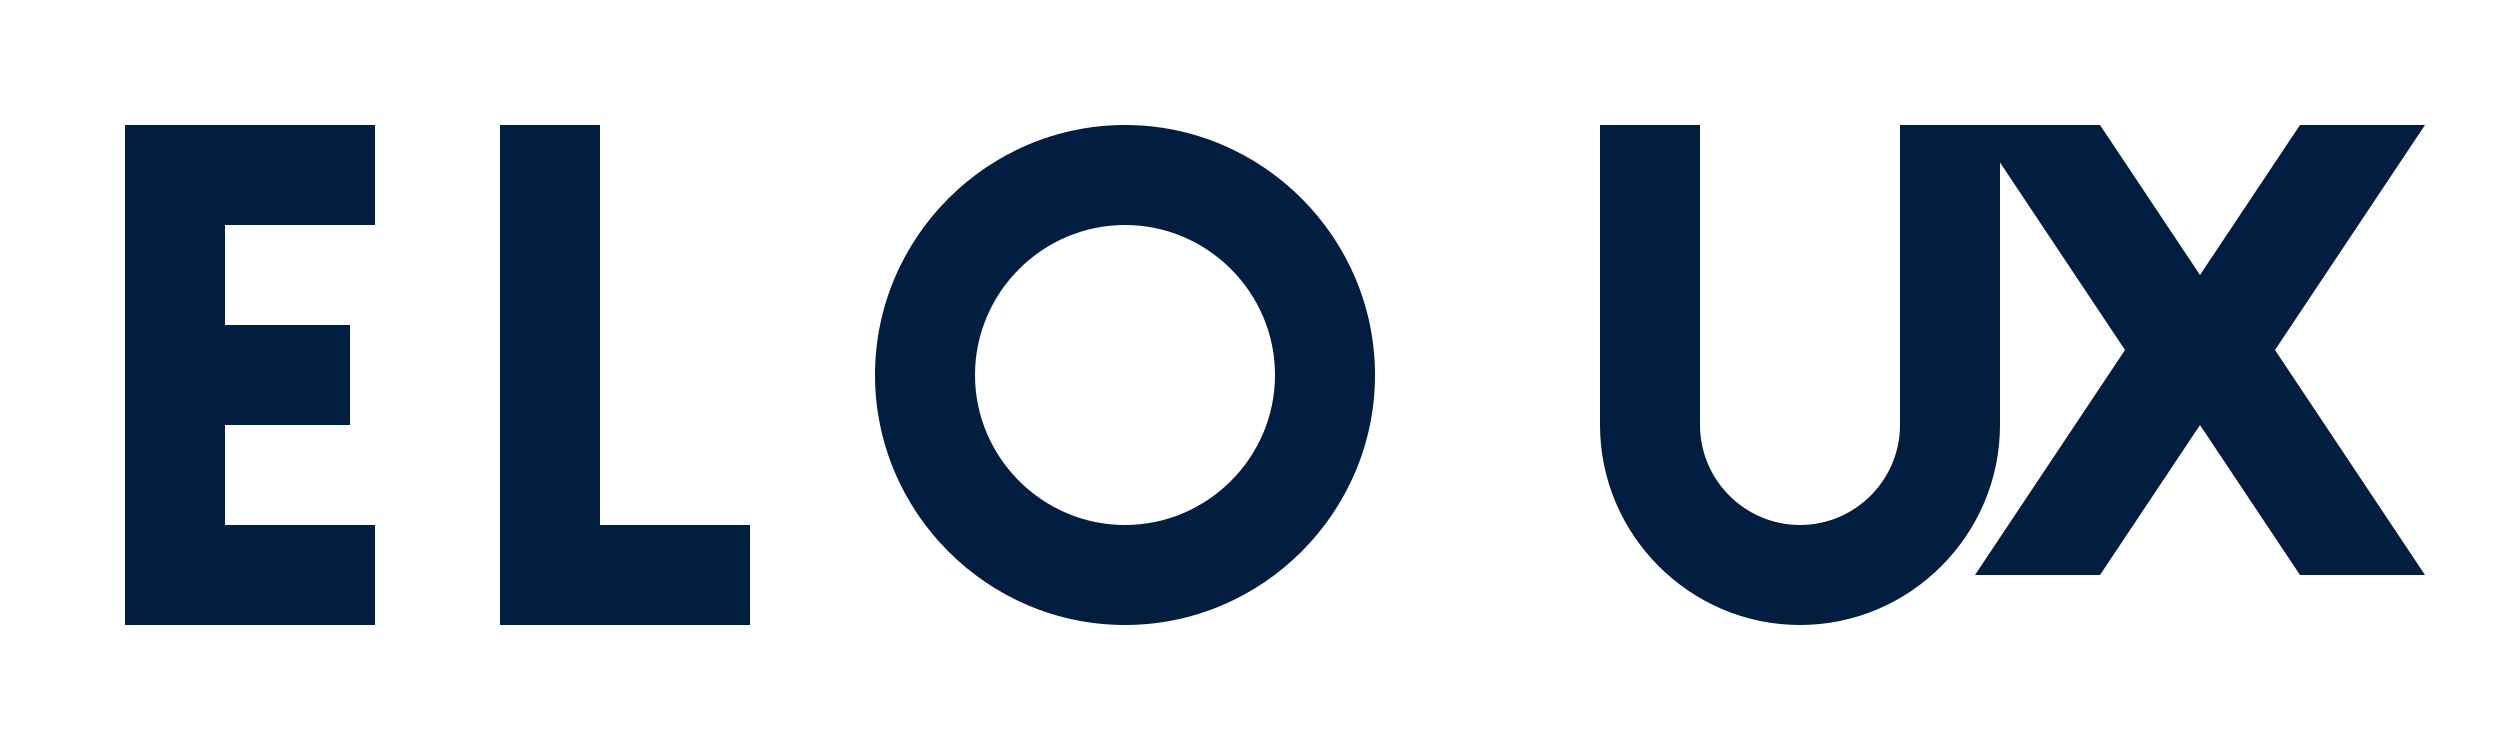
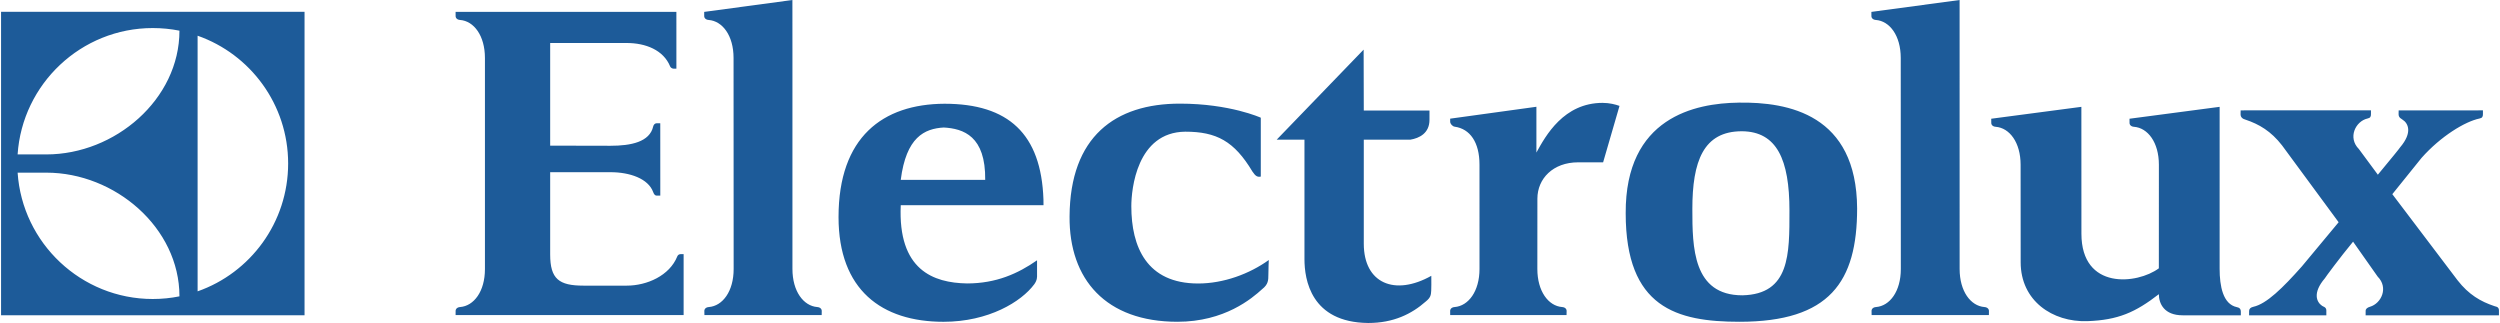
- <svg xmlns="http://www.w3.org/2000/svg" viewBox="0 0 100 30" fill="#011E41">
-   <path d="M5 5h10v4h-6v4h5v4h-5v4h6v4h-10v-20zm15 0h4v16h6v4h-10v-20zm15 10c0-5.5 4.5-10 10-10s10 4.5 10 10-4.5 10-10 10-10-4.5-10-10zm4 0c0 3.3 2.7 6 6 6s6-2.7 6-6-2.7-6-6-6-6 2.7-6 6zm25-10h4v12c0 2.2 1.8 4 4 4s4-1.8 4-4v-12h4v12c0 4.4-3.6 8-8 8s-8-3.6-8-8v-12zm20 0l4 6 4-6h5l-6 9 6 9h-5l-4-6-4 6h-5l6-9-6-9h5z" />
+ <svg xmlns="http://www.w3.org/2000/svg" width="2500" height="323" viewBox="0 0 233.316 30.17">
+   <path d="M219.703 22.59l2.287 3.248c1.021 1.023.357 2.498-.721 2.816-.252.074-.404.193-.404.385l-.002.414 12.453-.002v-.461c.004-.129-.055-.279-.201-.33-.066-.023-.154-.043-.238-.072-1.268-.424-2.383-1.066-3.428-2.41l-6.092-8.041 2.736-3.395c1.793-2.018 4.057-3.393 5.408-3.672.254-.051.32-.172.32-.4v-.363l-.428.002-7.031.002c-.004 0 .004 0 0 0l-.412.002s-.008.191-.008.357c0 .205.098.336.252.424l.115.082c.52.322.971 1.188-.227 2.59.002.029-.857 1.084-2.082 2.559l-.004-.02-1.764-2.385c-1.055-1.055-.322-2.596.812-2.852.254-.053.318-.17.318-.398v-.365l-.424.002-11.748.002s-.008.195-.008.361c0 .291.197.438.477.512 1.256.422 2.361 1.064 3.398 2.398l5.285 7.178-3.434 4.127c-1.771 1.994-3.295 3.502-4.531 3.771-.26.057-.396.191-.396.383l-.004.414 7.217-.002V29a.35.35 0 0 0-.201-.332c-.084-.043-.135-.061-.205-.109-.5-.34-.902-1.195.268-2.564-.002-.029 1.416-1.949 2.639-3.426M62.497 6.207c-.623-1.537-2.295-2.191-4.062-2.191H51.29v9.588l5.632.012c1.92 0 3.665-.355 3.991-1.805.039-.17.164-.297.326-.299h.335l.002 6.756-.338.002c-.169.002-.26-.145-.33-.336-.46-1.25-2.172-1.85-3.986-1.85H51.29v7.684c0 2.291.82 2.912 3.113 2.912h4.042c1.88 0 3.999-.93 4.72-2.736a.324.324 0 0 1 .312-.205h.278v5.693H42.456l.002-.371c-.008-.186.128-.359.416-.381 1.289-.1 2.323-1.457 2.323-3.543V5.416c0-2.088-1.034-3.453-2.323-3.551-.288-.021-.424-.195-.416-.383l-.002-.371h20.623l.001 5.303h-.269c-.124-.006-.268-.092-.314-.207zM76.651 29.432l.005-.371c.009-.186-.129-.359-.416-.381-1.288-.1-2.321-1.471-2.321-3.557V4.676c0-1.574-.003-4.676-.003-4.676l-8.239 1.111.001.371c-.009.188.129.361.417.383 1.288.098 2.324 1.457 2.324 3.545l.009 19.719c0 2.086-1.032 3.451-2.32 3.551-.289.021-.426.195-.417.381l.007.371h10.953zM185.675 29.432l.004-.371c.008-.186-.129-.359-.418-.381-1.289-.1-2.32-1.471-2.32-3.557l-.002-20.447V0l-8.24 1.111.002.371c-.01.188.129.361.416.383 1.287.098 2.324 1.457 2.324 3.545l.008 19.719c0 2.086-1.031 3.451-2.318 3.551-.289.021-.426.195-.416.381l.006.371h10.954zM143.41 9.973v4.277c.863-1.576 2.555-4.641 6.182-4.641.65 0 1.197.146 1.58.283l-1.531 5.27h-2.332c-2.344 0-3.807 1.523-3.807 3.398l-.004 6.561c0 2.086 1.031 3.459 2.316 3.559.289.021.428.195.418.381l-.008.371h-10.867l-.004-.371c-.008-.186.127-.359.416-.381 1.287-.1 2.326-1.469 2.326-3.557l-.002-9.748c0-2.084-.883-3.34-2.316-3.541-.205-.029-.422-.264-.422-.467v-.283l8.055-1.111zM208.81 29.451h-5.043c-1.707 0-2.217-1.076-2.217-1.973-2.191 1.695-3.803 2.418-6.684 2.52-3.256.104-6.223-1.904-6.223-5.5l-.006-9.111c0-2.086-1.037-3.443-2.326-3.543-.287-.021-.424-.195-.414-.383l-.004-.371 8.42-1.111.004 11.846c0 5.299 5.223 4.73 7.232 3.238l.004-9.678c0-2.088-1.037-3.441-2.326-3.541-.287-.021-.424-.195-.416-.383l-.002-.371 8.418-1.111-.001 15.121c0 1.633.316 3.314 1.602 3.586.227.047.379.139.379.438v.328h-.397zM117.666 15.973v-4.979s-2.885-1.314-7.557-1.314c-6.043 0-10.26 3.074-10.305 10.535-.047 5.896 3.4 9.84 10.076 9.84 4.41 0 6.963-2.18 7.922-3.055.562-.438.572-.834.572-1.334s.039-1.379.039-1.379c-1.809 1.299-4.221 2.193-6.596 2.193-4.814 0-6.244-3.426-6.244-7.221 0-1.566.502-6.91 5.037-6.959 2.914 0 4.572.879 6.279 3.729.287.434.475.527.777.465v-.521zM162.601 12.26c-3.611 0-4.625 2.824-4.625 7.262 0 3.574.045 8.062 4.672 8.062 4.445-.1 4.398-3.834 4.398-7.914 0-4.762-1.174-7.381-4.434-7.41h-.011zm-.312-2.674c4.664-.074 11.031 1.105 11.078 9.883 0 6.852-2.559 10.586-10.992 10.586-5.861 0-10.625-1.314-10.625-10.133-.047-8.969 6.502-10.283 10.531-10.334l.008-.002zM97.371 19.168H84.036c-.273 6.047 3.032 7.254 6.192 7.307 2.724 0 4.765-.924 6.539-2.162v1.531c0 .312-.156.562-.262.711-1.201 1.621-4.25 3.502-8.476 3.502-5.771 0-9.804-2.975-9.804-9.781 0-7.475 4.129-10.557 9.9-10.586h-.005c5.968 0 9.032 2.807 9.245 8.934l.006.544zm-9.297-7.26c-1.835.102-3.529.906-4.038 4.891h7.889c.046-4.086-2.017-4.789-3.896-4.891h.045zM133.423 11.193v-.871h-6.137l-.014-5.688-8.121 8.412h2.594v11.16c0 1.898.596 5.91 5.953 5.963 2.373 0 4.066-.85 5.373-2.002.488-.391.488-.641.514-1.027.021-.332.008-.725.008-1.377-3.406 1.912-6.307.711-6.307-3v-9.717h4.348c.844-.138 1.789-.605 1.789-1.853zM0 1.102v28.346h28.347V1.102H0zm16.663 1.763c0 6.418-6.022 11.559-12.432 11.559l-2.685-.002C1.985 7.836 7.483 2.621 14.168 2.621c.856 0 1.695.084 2.495.244m0 24.815c-.8.164-1.639.248-2.495.248-6.685 0-12.183-5.221-12.621-11.801h2.685c6.409 0 12.431 5.139 12.431 11.553m1.695-24.344c4.926 1.727 8.457 6.428 8.457 11.934 0 5.516-3.53 10.217-8.456 11.943l-.001-23.877z" fill="#1d5b99" />
</svg>
